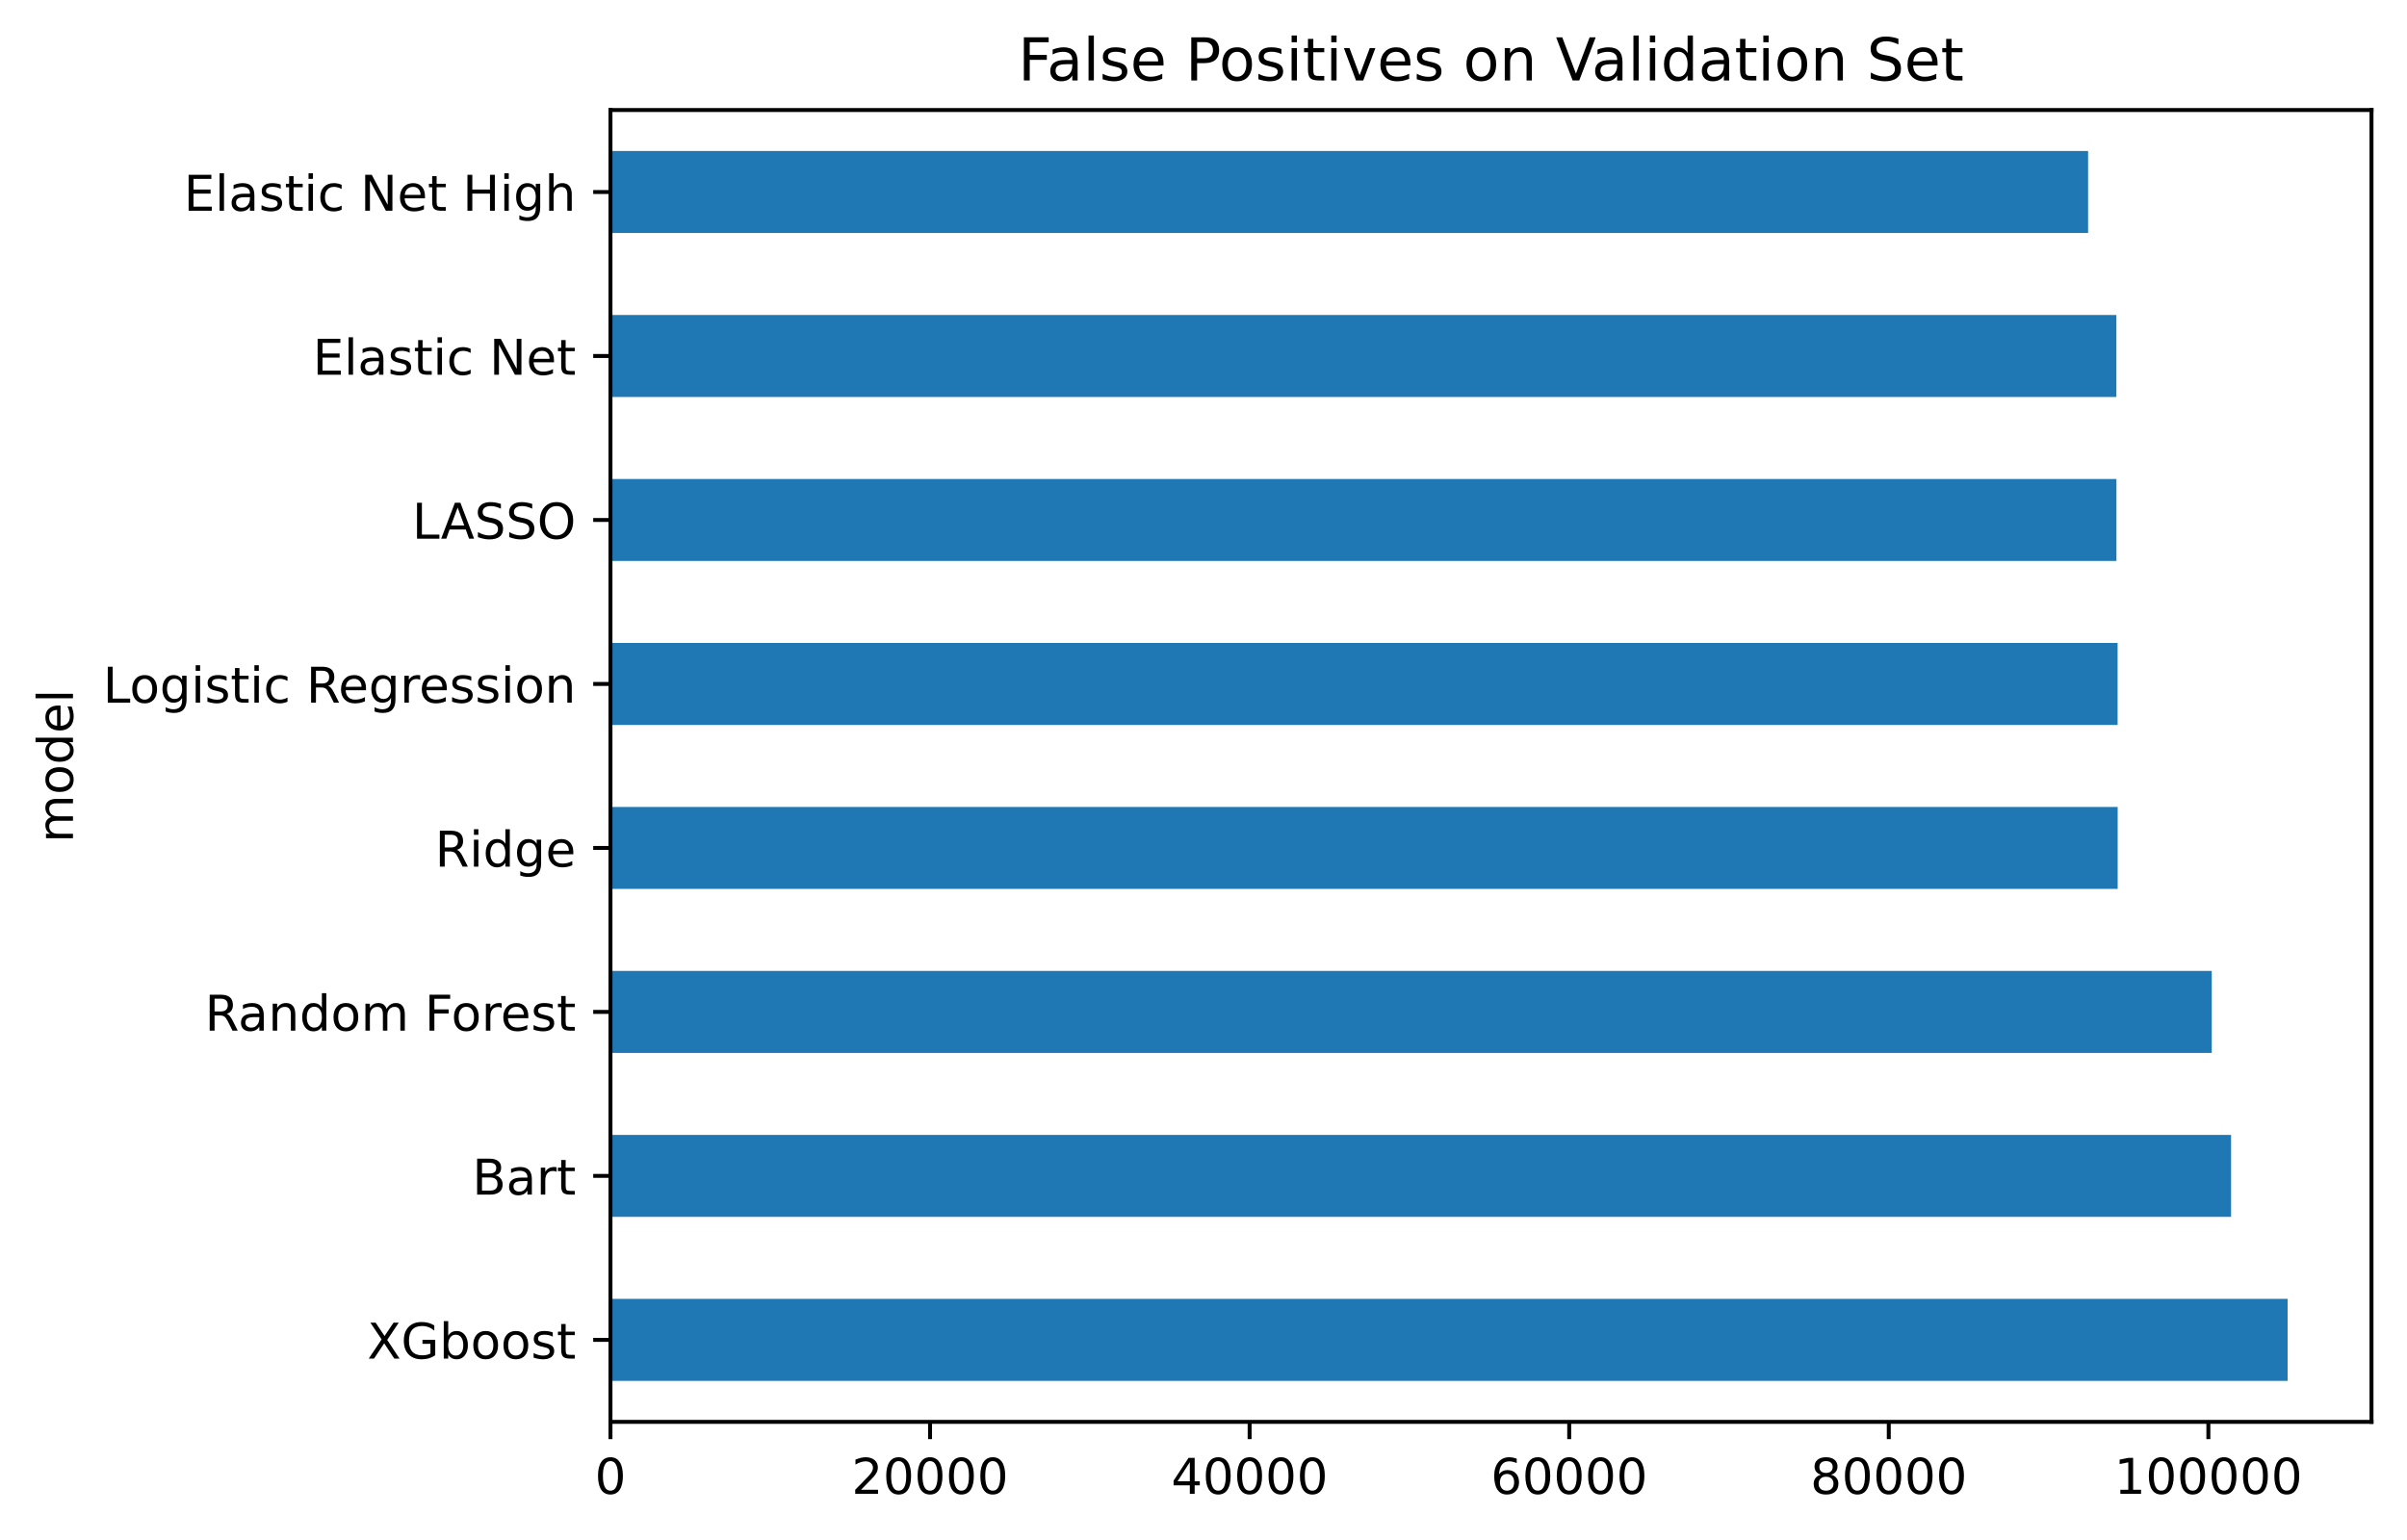
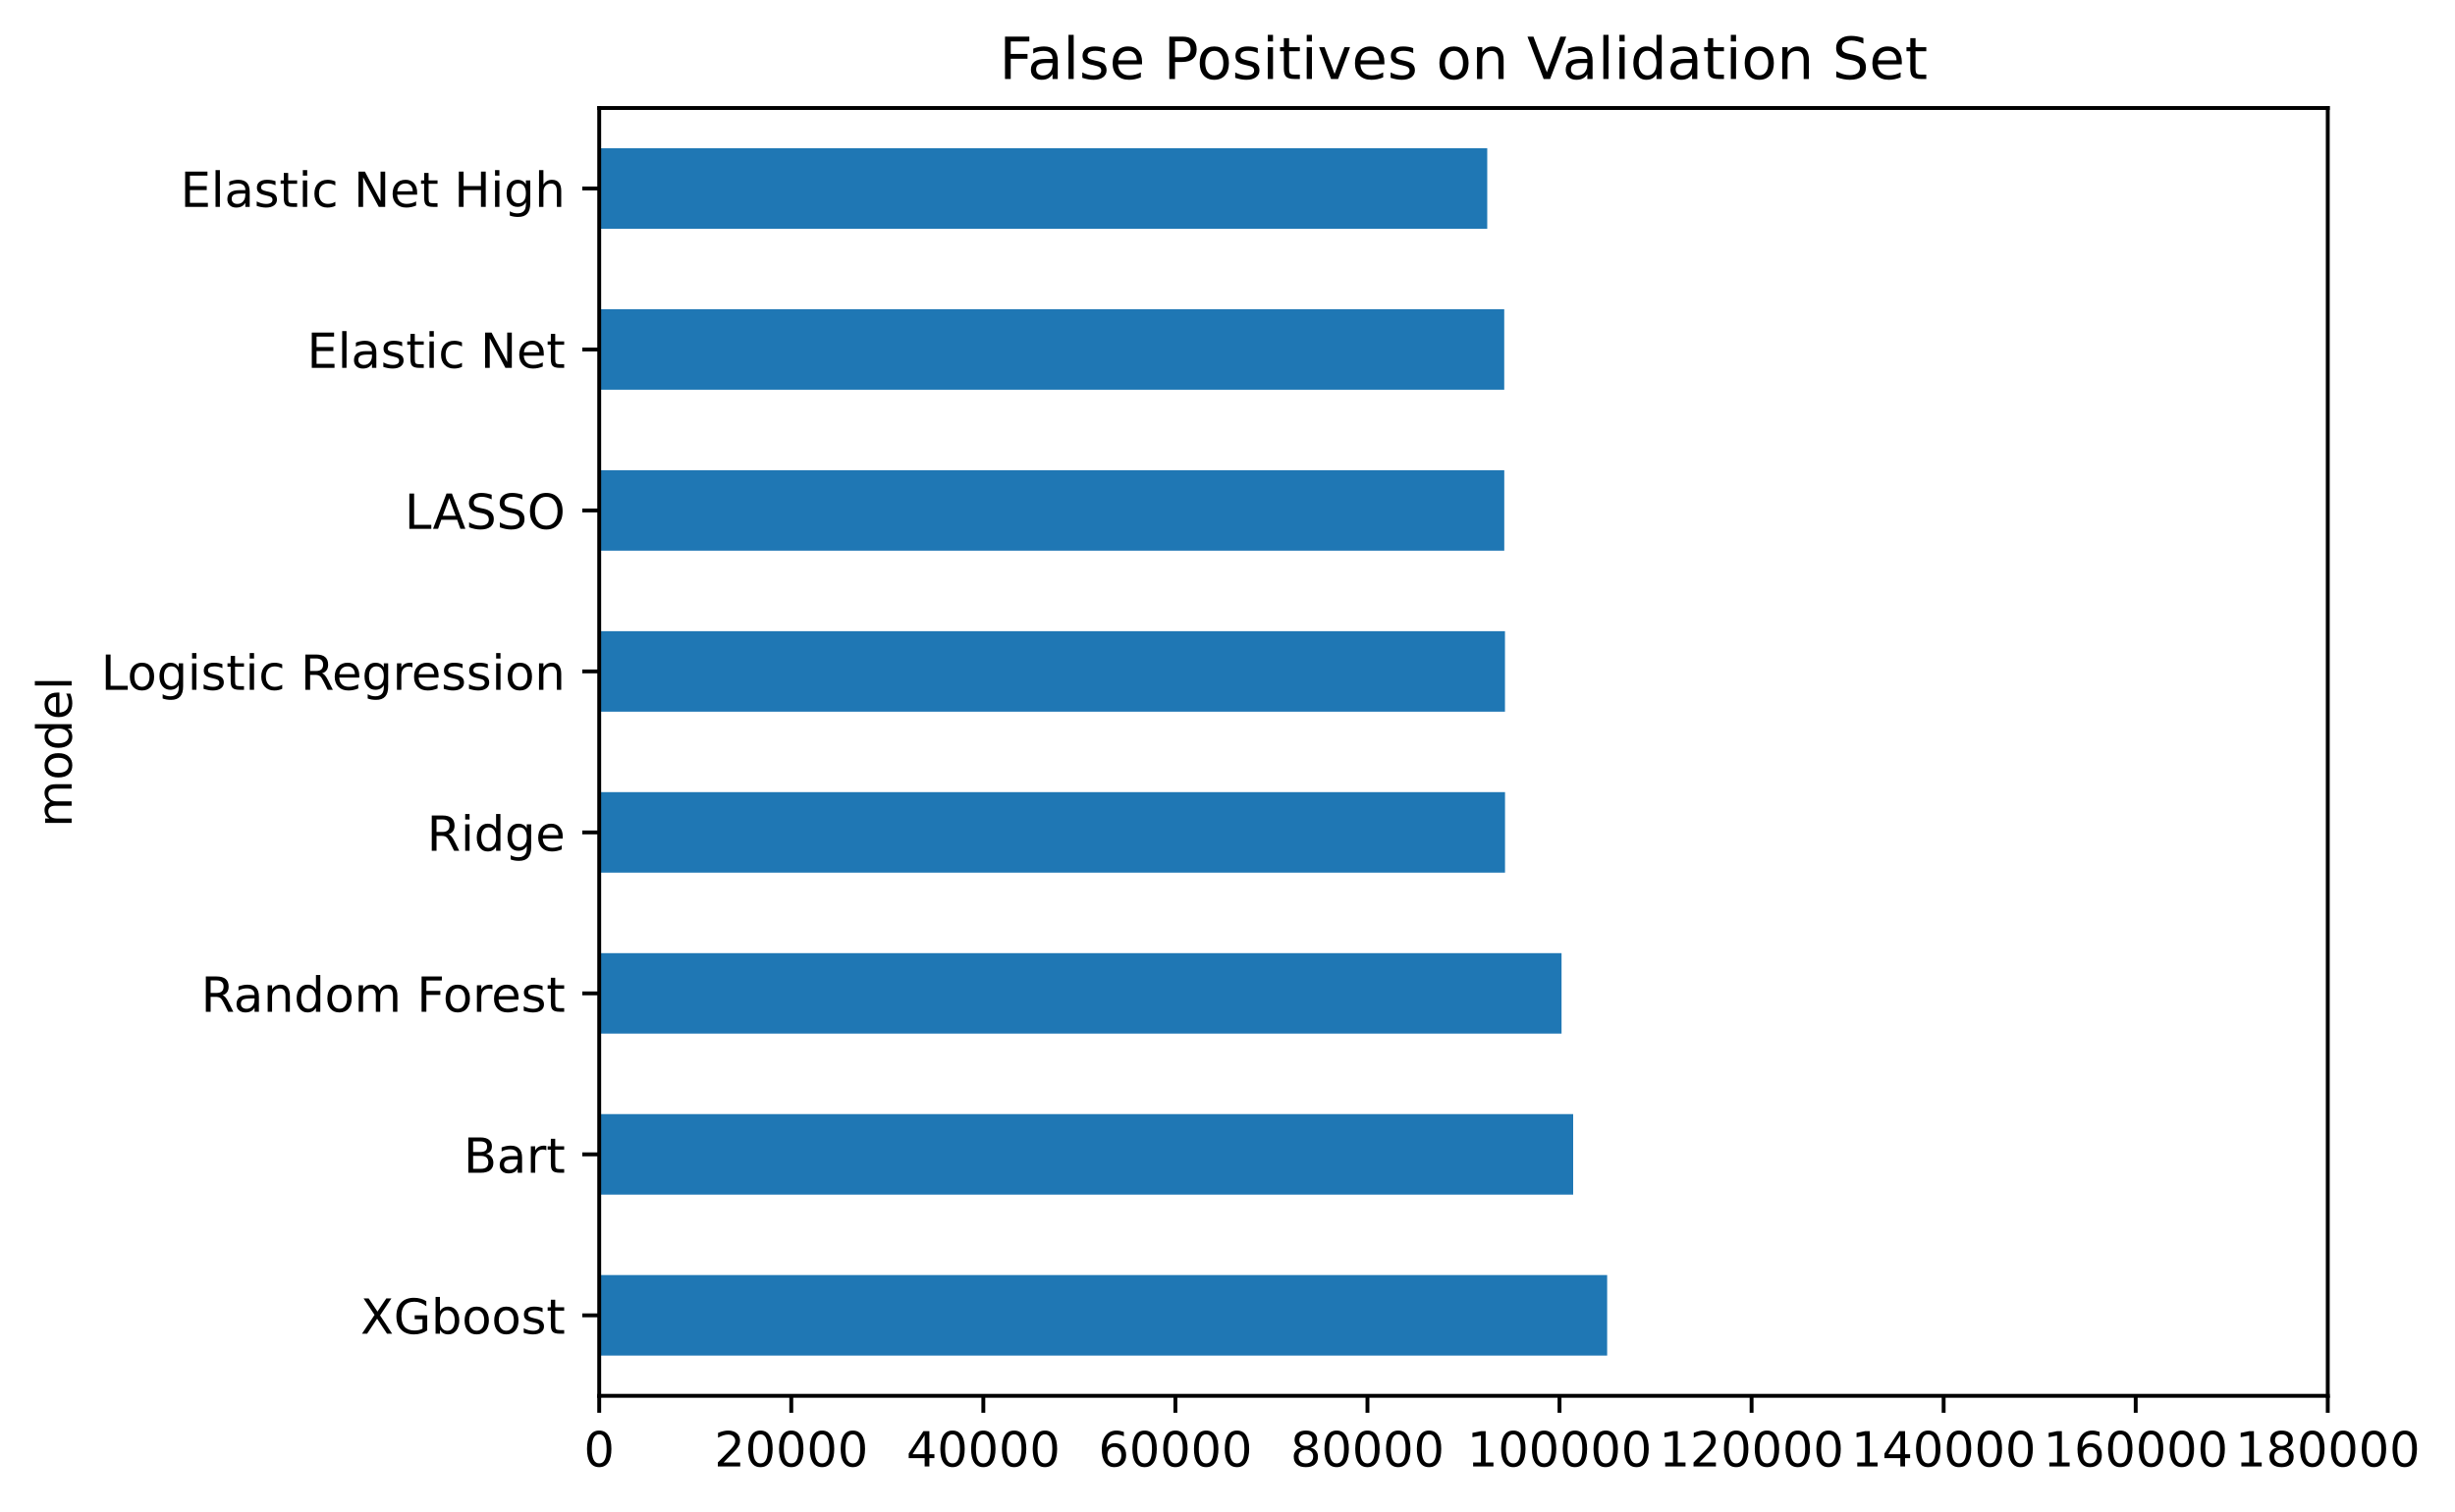
- <svg xmlns="http://www.w3.org/2000/svg" xmlns:xlink="http://www.w3.org/1999/xlink" width="488.117pt" height="312.308pt" viewBox="0 0 488.117 312.308" version="1.1">
+ <svg xmlns="http://www.w3.org/2000/svg" xmlns:xlink="http://www.w3.org/1999/xlink" width="507.204pt" height="312.308pt" viewBox="0 0 507.204 312.308" version="1.1">
  <defs>
    <style type="text/css">*{stroke-linejoin: round; stroke-linecap: butt}</style>
  </defs>
  <g id="figure_1">
    <g id="patch_1">
-       <path d="M -0 312.308  L 488.117 312.308  L 488.117 0  L -0 0  L -0 312.308  z " style="fill: none" />
+       <path d="M -0 312.308  L 507.204 312.308  L 507.204 0  L -0 0  L -0 312.308  z " style="fill: none" />
    </g>
    <g id="axes_1">
      <g id="patch_2">
        <path d="M 123.797 288.43  L 480.917 288.43  L 480.917 22.318  L 123.797 22.318  L 123.797 288.43  z " style="fill: none" />
      </g>
      <g id="patch_3">
-         <path d="M 123.797 280.114  L 463.911 280.114  L 463.911 263.482  L 123.797 263.482  z " clip-path="url(#pf1750771a7)" style="fill: #1f77b4" />
+         <path d="M 123.797 280.114  L 332.039 280.114  L 332.039 263.482  L 123.797 263.482  z " clip-path="url(#p29471148eb)" style="fill: #1f77b4" />
      </g>
      <g id="patch_4">
-         <path d="M 123.797 246.85  L 452.44 246.85  L 452.44 230.218  L 123.797 230.218  z " clip-path="url(#pf1750771a7)" style="fill: #1f77b4" />
+         <path d="M 123.797 246.85  L 325.016 246.85  L 325.016 230.218  L 123.797 230.218  z " clip-path="url(#p29471148eb)" style="fill: #1f77b4" />
      </g>
      <g id="patch_5">
-         <path d="M 123.797 213.586  L 448.519 213.586  L 448.519 196.954  L 123.797 196.954  z " clip-path="url(#pf1750771a7)" style="fill: #1f77b4" />
+         <path d="M 123.797 213.586  L 322.615 213.586  L 322.615 196.954  L 123.797 196.954  z " clip-path="url(#p29471148eb)" style="fill: #1f77b4" />
      </g>
      <g id="patch_6">
-         <path d="M 123.797 180.322  L 429.446 180.322  L 429.446 163.69  L 123.797 163.69  z " clip-path="url(#pf1750771a7)" style="fill: #1f77b4" />
+         <path d="M 123.797 180.322  L 310.938 180.322  L 310.938 163.69  L 123.797 163.69  z " clip-path="url(#p29471148eb)" style="fill: #1f77b4" />
      </g>
      <g id="patch_7">
-         <path d="M 123.797 147.058  L 429.43 147.058  L 429.43 130.426  L 123.797 130.426  z " clip-path="url(#pf1750771a7)" style="fill: #1f77b4" />
+         <path d="M 123.797 147.058  L 310.928 147.058  L 310.928 130.426  L 123.797 130.426  z " clip-path="url(#p29471148eb)" style="fill: #1f77b4" />
      </g>
      <g id="patch_8">
-         <path d="M 123.797 113.794  L 429.194 113.794  L 429.194 97.162  L 123.797 97.162  z " clip-path="url(#pf1750771a7)" style="fill: #1f77b4" />
+         <path d="M 123.797 113.794  L 310.783 113.794  L 310.783 97.162  L 123.797 97.162  z " clip-path="url(#p29471148eb)" style="fill: #1f77b4" />
      </g>
      <g id="patch_9">
-         <path d="M 123.797 80.53  L 429.181 80.53  L 429.181 63.898  L 123.797 63.898  z " clip-path="url(#pf1750771a7)" style="fill: #1f77b4" />
+         <path d="M 123.797 80.53  L 310.775 80.53  L 310.775 63.898  L 123.797 63.898  z " clip-path="url(#p29471148eb)" style="fill: #1f77b4" />
      </g>
      <g id="patch_10">
-         <path d="M 123.797 47.266  L 423.445 47.266  L 423.445 30.634  L 123.797 30.634  z " clip-path="url(#pf1750771a7)" style="fill: #1f77b4" />
+         <path d="M 123.797 47.266  L 307.263 47.266  L 307.263 30.634  L 123.797 30.634  z " clip-path="url(#p29471148eb)" style="fill: #1f77b4" />
      </g>
      <g id="matplotlib.axis_1">
        <g id="xtick_1">
          <g id="line2d_1">
            <defs>
-               <path id="m713a6c45cf" d="M 0 0  L 0 3.5  " style="stroke: #000000; stroke-width: 0.8" />
+               <path id="m493cf70f36" d="M 0 0  L 0 3.5  " style="stroke: #000000; stroke-width: 0.8" />
            </defs>
            <g>
-               <use xlink:href="#m713a6c45cf" x="123.797" y="288.43" style="stroke: #000000; stroke-width: 0.8" />
+               <use xlink:href="#m493cf70f36" x="123.797" y="288.43" style="stroke: #000000; stroke-width: 0.8" />
            </g>
          </g>
          <g id="text_1">
            <g transform="translate(120.6156 303.0286) scale(0.1 -0.1)">
              <defs>
                <path id="DejaVuSans-30" d="M 2034 4250  Q 1547 4250 1301 3770  Q 1056 3291 1056 2328  Q 1056 1369 1301 889  Q 1547 409 2034 409  Q 2525 409 2770 889  Q 3016 1369 3016 2328  Q 3016 3291 2770 3770  Q 2525 4250 2034 4250  z M 2034 4750  Q 2819 4750 3233 4129  Q 3647 3509 3647 2328  Q 3647 1150 3233 529  Q 2819 -91 2034 -91  Q 1250 -91 836 529  Q 422 1150 422 2328  Q 422 3509 836 4129  Q 1250 4750 2034 4750  z " transform="scale(0.015625)" />
              </defs>
              <use xlink:href="#DejaVuSans-30" />
            </g>
          </g>
        </g>
        <g id="xtick_2">
          <g id="line2d_2">
            <g>
-               <use xlink:href="#m713a6c45cf" x="188.605" y="288.43" style="stroke: #000000; stroke-width: 0.8" />
+               <use xlink:href="#m493cf70f36" x="163.477" y="288.43" style="stroke: #000000; stroke-width: 0.8" />
            </g>
          </g>
          <g id="text_2">
-             <g transform="translate(172.6984 303.0286) scale(0.1 -0.1)">
+             <g transform="translate(147.5706 303.0286) scale(0.1 -0.1)">
              <defs>
                <path id="DejaVuSans-32" d="M 1228 531  L 3431 531  L 3431 0  L 469 0  L 469 531  Q 828 903 1448 1529  Q 2069 2156 2228 2338  Q 2531 2678 2651 2914  Q 2772 3150 2772 3378  Q 2772 3750 2511 3984  Q 2250 4219 1831 4219  Q 1534 4219 1204 4116  Q 875 4013 500 3803  L 500 4441  Q 881 4594 1212 4672  Q 1544 4750 1819 4750  Q 2544 4750 2975 4387  Q 3406 4025 3406 3419  Q 3406 3131 3298 2873  Q 3191 2616 2906 2266  Q 2828 2175 2409 1742  Q 1991 1309 1228 531  z " transform="scale(0.015625)" />
              </defs>
              <use xlink:href="#DejaVuSans-32" />
              <use xlink:href="#DejaVuSans-30" x="63.623" />
              <use xlink:href="#DejaVuSans-30" x="127.246" />
              <use xlink:href="#DejaVuSans-30" x="190.869" />
              <use xlink:href="#DejaVuSans-30" x="254.492" />
            </g>
          </g>
        </g>
        <g id="xtick_3">
          <g id="line2d_3">
            <g>
-               <use xlink:href="#m713a6c45cf" x="253.412" y="288.43" style="stroke: #000000; stroke-width: 0.8" />
+               <use xlink:href="#m493cf70f36" x="203.157" y="288.43" style="stroke: #000000; stroke-width: 0.8" />
            </g>
          </g>
          <g id="text_3">
-             <g transform="translate(237.5061 303.0286) scale(0.1 -0.1)">
+             <g transform="translate(187.2506 303.0286) scale(0.1 -0.1)">
              <defs>
                <path id="DejaVuSans-34" d="M 2419 4116  L 825 1625  L 2419 1625  L 2419 4116  z M 2253 4666  L 3047 4666  L 3047 1625  L 3713 1625  L 3713 1100  L 3047 1100  L 3047 0  L 2419 0  L 2419 1100  L 313 1100  L 313 1709  L 2253 4666  z " transform="scale(0.015625)" />
              </defs>
              <use xlink:href="#DejaVuSans-34" />
              <use xlink:href="#DejaVuSans-30" x="63.623" />
              <use xlink:href="#DejaVuSans-30" x="127.246" />
              <use xlink:href="#DejaVuSans-30" x="190.869" />
              <use xlink:href="#DejaVuSans-30" x="254.492" />
            </g>
          </g>
        </g>
        <g id="xtick_4">
          <g id="line2d_4">
            <g>
-               <use xlink:href="#m713a6c45cf" x="318.22" y="288.43" style="stroke: #000000; stroke-width: 0.8" />
+               <use xlink:href="#m493cf70f36" x="242.837" y="288.43" style="stroke: #000000; stroke-width: 0.8" />
            </g>
          </g>
          <g id="text_4">
-             <g transform="translate(302.3139 303.0286) scale(0.1 -0.1)">
+             <g transform="translate(226.9306 303.0286) scale(0.1 -0.1)">
              <defs>
                <path id="DejaVuSans-36" d="M 2113 2584  Q 1688 2584 1439 2293  Q 1191 2003 1191 1497  Q 1191 994 1439 701  Q 1688 409 2113 409  Q 2538 409 2786 701  Q 3034 994 3034 1497  Q 3034 2003 2786 2293  Q 2538 2584 2113 2584  z M 3366 4563  L 3366 3988  Q 3128 4100 2886 4159  Q 2644 4219 2406 4219  Q 1781 4219 1451 3797  Q 1122 3375 1075 2522  Q 1259 2794 1537 2939  Q 1816 3084 2150 3084  Q 2853 3084 3261 2657  Q 3669 2231 3669 1497  Q 3669 778 3244 343  Q 2819 -91 2113 -91  Q 1303 -91 875 529  Q 447 1150 447 2328  Q 447 3434 972 4092  Q 1497 4750 2381 4750  Q 2619 4750 2861 4703  Q 3103 4656 3366 4563  z " transform="scale(0.015625)" />
              </defs>
              <use xlink:href="#DejaVuSans-36" />
              <use xlink:href="#DejaVuSans-30" x="63.623" />
              <use xlink:href="#DejaVuSans-30" x="127.246" />
              <use xlink:href="#DejaVuSans-30" x="190.869" />
              <use xlink:href="#DejaVuSans-30" x="254.492" />
            </g>
          </g>
        </g>
        <g id="xtick_5">
          <g id="line2d_5">
            <g>
-               <use xlink:href="#m713a6c45cf" x="383.028" y="288.43" style="stroke: #000000; stroke-width: 0.8" />
+               <use xlink:href="#m493cf70f36" x="282.517" y="288.43" style="stroke: #000000; stroke-width: 0.8" />
            </g>
          </g>
          <g id="text_5">
-             <g transform="translate(367.1216 303.0286) scale(0.1 -0.1)">
+             <g transform="translate(266.6106 303.0286) scale(0.1 -0.1)">
              <defs>
                <path id="DejaVuSans-38" d="M 2034 2216  Q 1584 2216 1326 1975  Q 1069 1734 1069 1313  Q 1069 891 1326 650  Q 1584 409 2034 409  Q 2484 409 2743 651  Q 3003 894 3003 1313  Q 3003 1734 2745 1975  Q 2488 2216 2034 2216  z M 1403 2484  Q 997 2584 770 2862  Q 544 3141 544 3541  Q 544 4100 942 4425  Q 1341 4750 2034 4750  Q 2731 4750 3128 4425  Q 3525 4100 3525 3541  Q 3525 3141 3298 2862  Q 3072 2584 2669 2484  Q 3125 2378 3379 2068  Q 3634 1759 3634 1313  Q 3634 634 3220 271  Q 2806 -91 2034 -91  Q 1263 -91 848 271  Q 434 634 434 1313  Q 434 1759 690 2068  Q 947 2378 1403 2484  z M 1172 3481  Q 1172 3119 1398 2916  Q 1625 2713 2034 2713  Q 2441 2713 2670 2916  Q 2900 3119 2900 3481  Q 2900 3844 2670 4047  Q 2441 4250 2034 4250  Q 1625 4250 1398 4047  Q 1172 3844 1172 3481  z " transform="scale(0.015625)" />
              </defs>
              <use xlink:href="#DejaVuSans-38" />
              <use xlink:href="#DejaVuSans-30" x="63.623" />
              <use xlink:href="#DejaVuSans-30" x="127.246" />
              <use xlink:href="#DejaVuSans-30" x="190.869" />
              <use xlink:href="#DejaVuSans-30" x="254.492" />
            </g>
          </g>
        </g>
        <g id="xtick_6">
          <g id="line2d_6">
            <g>
-               <use xlink:href="#m713a6c45cf" x="447.836" y="288.43" style="stroke: #000000; stroke-width: 0.8" />
+               <use xlink:href="#m493cf70f36" x="322.197" y="288.43" style="stroke: #000000; stroke-width: 0.8" />
            </g>
          </g>
          <g id="text_6">
-             <g transform="translate(428.7481 303.0286) scale(0.1 -0.1)">
+             <g transform="translate(303.1094 303.0286) scale(0.1 -0.1)">
              <defs>
                <path id="DejaVuSans-31" d="M 794 531  L 1825 531  L 1825 4091  L 703 3866  L 703 4441  L 1819 4666  L 2450 4666  L 2450 531  L 3481 531  L 3481 0  L 794 0  L 794 531  z " transform="scale(0.015625)" />
              </defs>
              <use xlink:href="#DejaVuSans-31" />
              <use xlink:href="#DejaVuSans-30" x="63.623" />
              <use xlink:href="#DejaVuSans-30" x="127.246" />
              <use xlink:href="#DejaVuSans-30" x="190.869" />
              <use xlink:href="#DejaVuSans-30" x="254.492" />
              <use xlink:href="#DejaVuSans-30" x="318.115" />
            </g>
          </g>
        </g>
+         <g id="xtick_7">
+           <g id="line2d_7">
+             <g>
+               <use xlink:href="#m493cf70f36" x="361.877" y="288.43" style="stroke: #000000; stroke-width: 0.8" />
+             </g>
+           </g>
+           <g id="text_7">
+             <g transform="translate(342.7894 303.0286) scale(0.1 -0.1)">
+               <use xlink:href="#DejaVuSans-31" />
+               <use xlink:href="#DejaVuSans-32" x="63.623" />
+               <use xlink:href="#DejaVuSans-30" x="127.246" />
+               <use xlink:href="#DejaVuSans-30" x="190.869" />
+               <use xlink:href="#DejaVuSans-30" x="254.492" />
+               <use xlink:href="#DejaVuSans-30" x="318.115" />
+             </g>
+           </g>
+         </g>
+         <g id="xtick_8">
+           <g id="line2d_8">
+             <g>
+               <use xlink:href="#m493cf70f36" x="401.557" y="288.43" style="stroke: #000000; stroke-width: 0.8" />
+             </g>
+           </g>
+           <g id="text_8">
+             <g transform="translate(382.4694 303.0286) scale(0.1 -0.1)">
+               <use xlink:href="#DejaVuSans-31" />
+               <use xlink:href="#DejaVuSans-34" x="63.623" />
+               <use xlink:href="#DejaVuSans-30" x="127.246" />
+               <use xlink:href="#DejaVuSans-30" x="190.869" />
+               <use xlink:href="#DejaVuSans-30" x="254.492" />
+               <use xlink:href="#DejaVuSans-30" x="318.115" />
+             </g>
+           </g>
+         </g>
+         <g id="xtick_9">
+           <g id="line2d_9">
+             <g>
+               <use xlink:href="#m493cf70f36" x="441.237" y="288.43" style="stroke: #000000; stroke-width: 0.8" />
+             </g>
+           </g>
+           <g id="text_9">
+             <g transform="translate(422.1494 303.0286) scale(0.1 -0.1)">
+               <use xlink:href="#DejaVuSans-31" />
+               <use xlink:href="#DejaVuSans-36" x="63.623" />
+               <use xlink:href="#DejaVuSans-30" x="127.246" />
+               <use xlink:href="#DejaVuSans-30" x="190.869" />
+               <use xlink:href="#DejaVuSans-30" x="254.492" />
+               <use xlink:href="#DejaVuSans-30" x="318.115" />
+             </g>
+           </g>
+         </g>
+         <g id="xtick_10">
+           <g id="line2d_10">
+             <g>
+               <use xlink:href="#m493cf70f36" x="480.917" y="288.43" style="stroke: #000000; stroke-width: 0.8" />
+             </g>
+           </g>
+           <g id="text_10">
+             <g transform="translate(461.8294 303.0286) scale(0.1 -0.1)">
+               <use xlink:href="#DejaVuSans-31" />
+               <use xlink:href="#DejaVuSans-38" x="63.623" />
+               <use xlink:href="#DejaVuSans-30" x="127.246" />
+               <use xlink:href="#DejaVuSans-30" x="190.869" />
+               <use xlink:href="#DejaVuSans-30" x="254.492" />
+               <use xlink:href="#DejaVuSans-30" x="318.115" />
+             </g>
+           </g>
+         </g>
      </g>
      <g id="matplotlib.axis_2">
        <g id="ytick_1">
-           <g id="line2d_7">
+           <g id="line2d_11">
            <defs>
-               <path id="mc6e788c095" d="M 0 0  L -3.5 0  " style="stroke: #000000; stroke-width: 0.8" />
+               <path id="md202344073" d="M 0 0  L -3.5 0  " style="stroke: #000000; stroke-width: 0.8" />
            </defs>
            <g>
-               <use xlink:href="#mc6e788c095" x="123.797" y="271.798" style="stroke: #000000; stroke-width: 0.8" />
-             </g>
-           </g>
-           <g id="text_7">
+               <use xlink:href="#md202344073" x="123.797" y="271.798" style="stroke: #000000; stroke-width: 0.8" />
+             </g>
+           </g>
+           <g id="text_11">
            <g transform="translate(74.48281 275.5973) scale(0.1 -0.1)">
              <defs>
                <path id="DejaVuSans-58" d="M 403 4666  L 1081 4666  L 2241 2931  L 3406 4666  L 4084 4666  L 2584 2425  L 4184 0  L 3506 0  L 2194 1984  L 872 0  L 191 0  L 1856 2491  L 403 4666  z " transform="scale(0.015625)" />
                <path id="DejaVuSans-47" d="M 3809 666  L 3809 1919  L 2778 1919  L 2778 2438  L 4434 2438  L 4434 434  Q 4069 175 3628 42  Q 3188 -91 2688 -91  Q 1594 -91 976 548  Q 359 1188 359 2328  Q 359 3472 976 4111  Q 1594 4750 2688 4750  Q 3144 4750 3555 4637  Q 3966 4525 4313 4306  L 4313 3634  Q 3963 3931 3569 4081  Q 3175 4231 2741 4231  Q 1884 4231 1454 3753  Q 1025 3275 1025 2328  Q 1025 1384 1454 906  Q 1884 428 2741 428  Q 3075 428 3337 486  Q 3600 544 3809 666  z " transform="scale(0.015625)" />
                <path id="DejaVuSans-62" d="M 3116 1747  Q 3116 2381 2855 2742  Q 2594 3103 2138 3103  Q 1681 3103 1420 2742  Q 1159 2381 1159 1747  Q 1159 1113 1420 752  Q 1681 391 2138 391  Q 2594 391 2855 752  Q 3116 1113 3116 1747  z M 1159 2969  Q 1341 3281 1617 3432  Q 1894 3584 2278 3584  Q 2916 3584 3314 3078  Q 3713 2572 3713 1747  Q 3713 922 3314 415  Q 2916 -91 2278 -91  Q 1894 -91 1617 61  Q 1341 213 1159 525  L 1159 0  L 581 0  L 581 4863  L 1159 4863  L 1159 2969  z " transform="scale(0.015625)" />
                <path id="DejaVuSans-6f" d="M 1959 3097  Q 1497 3097 1228 2736  Q 959 2375 959 1747  Q 959 1119 1226 758  Q 1494 397 1959 397  Q 2419 397 2687 759  Q 2956 1122 2956 1747  Q 2956 2369 2687 2733  Q 2419 3097 1959 3097  z M 1959 3584  Q 2709 3584 3137 3096  Q 3566 2609 3566 1747  Q 3566 888 3137 398  Q 2709 -91 1959 -91  Q 1206 -91 779 398  Q 353 888 353 1747  Q 353 2609 779 3096  Q 1206 3584 1959 3584  z " transform="scale(0.015625)" />
                <path id="DejaVuSans-73" d="M 2834 3397  L 2834 2853  Q 2591 2978 2328 3040  Q 2066 3103 1784 3103  Q 1356 3103 1142 2972  Q 928 2841 928 2578  Q 928 2378 1081 2264  Q 1234 2150 1697 2047  L 1894 2003  Q 2506 1872 2764 1633  Q 3022 1394 3022 966  Q 3022 478 2636 193  Q 2250 -91 1575 -91  Q 1294 -91 989 -36  Q 684 19 347 128  L 347 722  Q 666 556 975 473  Q 1284 391 1588 391  Q 1994 391 2212 530  Q 2431 669 2431 922  Q 2431 1156 2273 1281  Q 2116 1406 1581 1522  L 1381 1569  Q 847 1681 609 1914  Q 372 2147 372 2553  Q 372 3047 722 3315  Q 1072 3584 1716 3584  Q 2034 3584 2315 3537  Q 2597 3491 2834 3397  z " transform="scale(0.015625)" />
                <path id="DejaVuSans-74" d="M 1172 4494  L 1172 3500  L 2356 3500  L 2356 3053  L 1172 3053  L 1172 1153  Q 1172 725 1289 603  Q 1406 481 1766 481  L 2356 481  L 2356 0  L 1766 0  Q 1100 0 847 248  Q 594 497 594 1153  L 594 3053  L 172 3053  L 172 3500  L 594 3500  L 594 4494  L 1172 4494  z " transform="scale(0.015625)" />
              </defs>
              <use xlink:href="#DejaVuSans-58" />
              <use xlink:href="#DejaVuSans-47" x="68.506" />
              <use xlink:href="#DejaVuSans-62" x="145.996" />
              <use xlink:href="#DejaVuSans-6f" x="209.473" />
              <use xlink:href="#DejaVuSans-6f" x="270.654" />
              <use xlink:href="#DejaVuSans-73" x="331.836" />
              <use xlink:href="#DejaVuSans-74" x="383.936" />
            </g>
          </g>
        </g>
        <g id="ytick_2">
-           <g id="line2d_8">
-             <g>
-               <use xlink:href="#mc6e788c095" x="123.797" y="238.534" style="stroke: #000000; stroke-width: 0.8" />
-             </g>
-           </g>
-           <g id="text_8">
+           <g id="line2d_12">
+             <g>
+               <use xlink:href="#md202344073" x="123.797" y="238.534" style="stroke: #000000; stroke-width: 0.8" />
+             </g>
+           </g>
+           <g id="text_12">
            <g transform="translate(95.77656 242.3333) scale(0.1 -0.1)">
              <defs>
                <path id="DejaVuSans-42" d="M 1259 2228  L 1259 519  L 2272 519  Q 2781 519 3026 730  Q 3272 941 3272 1375  Q 3272 1813 3026 2020  Q 2781 2228 2272 2228  L 1259 2228  z M 1259 4147  L 1259 2741  L 2194 2741  Q 2656 2741 2882 2914  Q 3109 3088 3109 3444  Q 3109 3797 2882 3972  Q 2656 4147 2194 4147  L 1259 4147  z M 628 4666  L 2241 4666  Q 2963 4666 3353 4366  Q 3744 4066 3744 3513  Q 3744 3084 3544 2831  Q 3344 2578 2956 2516  Q 3422 2416 3680 2098  Q 3938 1781 3938 1306  Q 3938 681 3513 340  Q 3088 0 2303 0  L 628 0  L 628 4666  z " transform="scale(0.015625)" />
                <path id="DejaVuSans-61" d="M 2194 1759  Q 1497 1759 1228 1600  Q 959 1441 959 1056  Q 959 750 1161 570  Q 1363 391 1709 391  Q 2188 391 2477 730  Q 2766 1069 2766 1631  L 2766 1759  L 2194 1759  z M 3341 1997  L 3341 0  L 2766 0  L 2766 531  Q 2569 213 2275 61  Q 1981 -91 1556 -91  Q 1019 -91 701 211  Q 384 513 384 1019  Q 384 1609 779 1909  Q 1175 2209 1959 2209  L 2766 2209  L 2766 2266  Q 2766 2663 2505 2880  Q 2244 3097 1772 3097  Q 1472 3097 1187 3025  Q 903 2953 641 2809  L 641 3341  Q 956 3463 1253 3523  Q 1550 3584 1831 3584  Q 2591 3584 2966 3190  Q 3341 2797 3341 1997  z " transform="scale(0.015625)" />
                <path id="DejaVuSans-72" d="M 2631 2963  Q 2534 3019 2420 3045  Q 2306 3072 2169 3072  Q 1681 3072 1420 2755  Q 1159 2438 1159 1844  L 1159 0  L 581 0  L 581 3500  L 1159 3500  L 1159 2956  Q 1341 3275 1631 3429  Q 1922 3584 2338 3584  Q 2397 3584 2469 3576  Q 2541 3569 2628 3553  L 2631 2963  z " transform="scale(0.015625)" />
              </defs>
              <use xlink:href="#DejaVuSans-42" />
              <use xlink:href="#DejaVuSans-61" x="68.604" />
              <use xlink:href="#DejaVuSans-72" x="129.883" />
              <use xlink:href="#DejaVuSans-74" x="170.996" />
            </g>
          </g>
        </g>
        <g id="ytick_3">
-           <g id="line2d_9">
-             <g>
-               <use xlink:href="#mc6e788c095" x="123.797" y="205.27" style="stroke: #000000; stroke-width: 0.8" />
-             </g>
-           </g>
-           <g id="text_9">
+           <g id="line2d_13">
+             <g>
+               <use xlink:href="#md202344073" x="123.797" y="205.27" style="stroke: #000000; stroke-width: 0.8" />
+             </g>
+           </g>
+           <g id="text_13">
            <g transform="translate(41.54531 209.0693) scale(0.1 -0.1)">
              <defs>
                <path id="DejaVuSans-52" d="M 2841 2188  Q 3044 2119 3236 1894  Q 3428 1669 3622 1275  L 4263 0  L 3584 0  L 2988 1197  Q 2756 1666 2539 1819  Q 2322 1972 1947 1972  L 1259 1972  L 1259 0  L 628 0  L 628 4666  L 2053 4666  Q 2853 4666 3247 4331  Q 3641 3997 3641 3322  Q 3641 2881 3436 2590  Q 3231 2300 2841 2188  z M 1259 4147  L 1259 2491  L 2053 2491  Q 2509 2491 2742 2702  Q 2975 2913 2975 3322  Q 2975 3731 2742 3939  Q 2509 4147 2053 4147  L 1259 4147  z " transform="scale(0.015625)" />
                <path id="DejaVuSans-6e" d="M 3513 2113  L 3513 0  L 2938 0  L 2938 2094  Q 2938 2591 2744 2837  Q 2550 3084 2163 3084  Q 1697 3084 1428 2787  Q 1159 2491 1159 1978  L 1159 0  L 581 0  L 581 3500  L 1159 3500  L 1159 2956  Q 1366 3272 1645 3428  Q 1925 3584 2291 3584  Q 2894 3584 3203 3211  Q 3513 2838 3513 2113  z " transform="scale(0.015625)" />
                <path id="DejaVuSans-64" d="M 2906 2969  L 2906 4863  L 3481 4863  L 3481 0  L 2906 0  L 2906 525  Q 2725 213 2448 61  Q 2172 -91 1784 -91  Q 1150 -91 751 415  Q 353 922 353 1747  Q 353 2572 751 3078  Q 1150 3584 1784 3584  Q 2172 3584 2448 3432  Q 2725 3281 2906 2969  z M 947 1747  Q 947 1113 1208 752  Q 1469 391 1925 391  Q 2381 391 2643 752  Q 2906 1113 2906 1747  Q 2906 2381 2643 2742  Q 2381 3103 1925 3103  Q 1469 3103 1208 2742  Q 947 2381 947 1747  z " transform="scale(0.015625)" />
                <path id="DejaVuSans-6d" d="M 3328 2828  Q 3544 3216 3844 3400  Q 4144 3584 4550 3584  Q 5097 3584 5394 3201  Q 5691 2819 5691 2113  L 5691 0  L 5113 0  L 5113 2094  Q 5113 2597 4934 2840  Q 4756 3084 4391 3084  Q 3944 3084 3684 2787  Q 3425 2491 3425 1978  L 3425 0  L 2847 0  L 2847 2094  Q 2847 2600 2669 2842  Q 2491 3084 2119 3084  Q 1678 3084 1418 2786  Q 1159 2488 1159 1978  L 1159 0  L 581 0  L 581 3500  L 1159 3500  L 1159 2956  Q 1356 3278 1631 3431  Q 1906 3584 2284 3584  Q 2666 3584 2933 3390  Q 3200 3197 3328 2828  z " transform="scale(0.015625)" />
                <path id="DejaVuSans-20" transform="scale(0.015625)" />
                <path id="DejaVuSans-46" d="M 628 4666  L 3309 4666  L 3309 4134  L 1259 4134  L 1259 2759  L 3109 2759  L 3109 2228  L 1259 2228  L 1259 0  L 628 0  L 628 4666  z " transform="scale(0.015625)" />
                <path id="DejaVuSans-65" d="M 3597 1894  L 3597 1613  L 953 1613  Q 991 1019 1311 708  Q 1631 397 2203 397  Q 2534 397 2845 478  Q 3156 559 3463 722  L 3463 178  Q 3153 47 2828 -22  Q 2503 -91 2169 -91  Q 1331 -91 842 396  Q 353 884 353 1716  Q 353 2575 817 3079  Q 1281 3584 2069 3584  Q 2775 3584 3186 3129  Q 3597 2675 3597 1894  z M 3022 2063  Q 3016 2534 2758 2815  Q 2500 3097 2075 3097  Q 1594 3097 1305 2825  Q 1016 2553 972 2059  L 3022 2063  z " transform="scale(0.015625)" />
              </defs>
              <use xlink:href="#DejaVuSans-52" />
              <use xlink:href="#DejaVuSans-61" x="67.232" />
              <use xlink:href="#DejaVuSans-6e" x="128.512" />
              <use xlink:href="#DejaVuSans-64" x="191.891" />
              <use xlink:href="#DejaVuSans-6f" x="255.367" />
              <use xlink:href="#DejaVuSans-6d" x="316.549" />
              <use xlink:href="#DejaVuSans-20" x="413.961" />
              <use xlink:href="#DejaVuSans-46" x="445.748" />
              <use xlink:href="#DejaVuSans-6f" x="499.643" />
              <use xlink:href="#DejaVuSans-72" x="560.824" />
              <use xlink:href="#DejaVuSans-65" x="599.688" />
              <use xlink:href="#DejaVuSans-73" x="661.211" />
              <use xlink:href="#DejaVuSans-74" x="713.311" />
            </g>
          </g>
        </g>
        <g id="ytick_4">
-           <g id="line2d_10">
-             <g>
-               <use xlink:href="#mc6e788c095" x="123.797" y="172.006" style="stroke: #000000; stroke-width: 0.8" />
-             </g>
-           </g>
-           <g id="text_10">
+           <g id="line2d_14">
+             <g>
+               <use xlink:href="#md202344073" x="123.797" y="172.006" style="stroke: #000000; stroke-width: 0.8" />
+             </g>
+           </g>
+           <g id="text_14">
            <g transform="translate(88.22031 175.8053) scale(0.1 -0.1)">
              <defs>
                <path id="DejaVuSans-69" d="M 603 3500  L 1178 3500  L 1178 0  L 603 0  L 603 3500  z M 603 4863  L 1178 4863  L 1178 4134  L 603 4134  L 603 4863  z " transform="scale(0.015625)" />
                <path id="DejaVuSans-67" d="M 2906 1791  Q 2906 2416 2648 2759  Q 2391 3103 1925 3103  Q 1463 3103 1205 2759  Q 947 2416 947 1791  Q 947 1169 1205 825  Q 1463 481 1925 481  Q 2391 481 2648 825  Q 2906 1169 2906 1791  z M 3481 434  Q 3481 -459 3084 -895  Q 2688 -1331 1869 -1331  Q 1566 -1331 1297 -1286  Q 1028 -1241 775 -1147  L 775 -588  Q 1028 -725 1275 -790  Q 1522 -856 1778 -856  Q 2344 -856 2625 -561  Q 2906 -266 2906 331  L 2906 616  Q 2728 306 2450 153  Q 2172 0 1784 0  Q 1141 0 747 490  Q 353 981 353 1791  Q 353 2603 747 3093  Q 1141 3584 1784 3584  Q 2172 3584 2450 3431  Q 2728 3278 2906 2969  L 2906 3500  L 3481 3500  L 3481 434  z " transform="scale(0.015625)" />
              </defs>
              <use xlink:href="#DejaVuSans-52" />
              <use xlink:href="#DejaVuSans-69" x="69.482" />
              <use xlink:href="#DejaVuSans-64" x="97.266" />
              <use xlink:href="#DejaVuSans-67" x="160.742" />
              <use xlink:href="#DejaVuSans-65" x="224.219" />
            </g>
          </g>
        </g>
        <g id="ytick_5">
-           <g id="line2d_11">
-             <g>
-               <use xlink:href="#mc6e788c095" x="123.797" y="138.742" style="stroke: #000000; stroke-width: 0.8" />
-             </g>
-           </g>
-           <g id="text_11">
+           <g id="line2d_15">
+             <g>
+               <use xlink:href="#md202344073" x="123.797" y="138.742" style="stroke: #000000; stroke-width: 0.8" />
+             </g>
+           </g>
+           <g id="text_15">
            <g transform="translate(20.87813 142.5413) scale(0.1 -0.1)">
              <defs>
                <path id="DejaVuSans-4c" d="M 628 4666  L 1259 4666  L 1259 531  L 3531 531  L 3531 0  L 628 0  L 628 4666  z " transform="scale(0.015625)" />
                <path id="DejaVuSans-63" d="M 3122 3366  L 3122 2828  Q 2878 2963 2633 3030  Q 2388 3097 2138 3097  Q 1578 3097 1268 2742  Q 959 2388 959 1747  Q 959 1106 1268 751  Q 1578 397 2138 397  Q 2388 397 2633 464  Q 2878 531 3122 666  L 3122 134  Q 2881 22 2623 -34  Q 2366 -91 2075 -91  Q 1284 -91 818 406  Q 353 903 353 1747  Q 353 2603 823 3093  Q 1294 3584 2113 3584  Q 2378 3584 2631 3529  Q 2884 3475 3122 3366  z " transform="scale(0.015625)" />
              </defs>
              <use xlink:href="#DejaVuSans-4c" />
              <use xlink:href="#DejaVuSans-6f" x="53.963" />
              <use xlink:href="#DejaVuSans-67" x="115.145" />
              <use xlink:href="#DejaVuSans-69" x="178.621" />
              <use xlink:href="#DejaVuSans-73" x="206.404" />
              <use xlink:href="#DejaVuSans-74" x="258.504" />
              <use xlink:href="#DejaVuSans-69" x="297.713" />
              <use xlink:href="#DejaVuSans-63" x="325.496" />
              <use xlink:href="#DejaVuSans-20" x="380.477" />
              <use xlink:href="#DejaVuSans-52" x="412.264" />
              <use xlink:href="#DejaVuSans-65" x="477.246" />
              <use xlink:href="#DejaVuSans-67" x="538.77" />
              <use xlink:href="#DejaVuSans-72" x="602.246" />
              <use xlink:href="#DejaVuSans-65" x="641.109" />
              <use xlink:href="#DejaVuSans-73" x="702.633" />
              <use xlink:href="#DejaVuSans-73" x="754.732" />
              <use xlink:href="#DejaVuSans-69" x="806.832" />
              <use xlink:href="#DejaVuSans-6f" x="834.615" />
              <use xlink:href="#DejaVuSans-6e" x="895.797" />
            </g>
          </g>
        </g>
        <g id="ytick_6">
-           <g id="line2d_12">
-             <g>
-               <use xlink:href="#mc6e788c095" x="123.797" y="105.478" style="stroke: #000000; stroke-width: 0.8" />
-             </g>
-           </g>
-           <g id="text_12">
+           <g id="line2d_16">
+             <g>
+               <use xlink:href="#md202344073" x="123.797" y="105.478" style="stroke: #000000; stroke-width: 0.8" />
+             </g>
+           </g>
+           <g id="text_16">
            <g transform="translate(83.59063 109.2773) scale(0.1 -0.1)">
              <defs>
                <path id="DejaVuSans-41" d="M 2188 4044  L 1331 1722  L 3047 1722  L 2188 4044  z M 1831 4666  L 2547 4666  L 4325 0  L 3669 0  L 3244 1197  L 1141 1197  L 716 0  L 50 0  L 1831 4666  z " transform="scale(0.015625)" />
                <path id="DejaVuSans-53" d="M 3425 4513  L 3425 3897  Q 3066 4069 2747 4153  Q 2428 4238 2131 4238  Q 1616 4238 1336 4038  Q 1056 3838 1056 3469  Q 1056 3159 1242 3001  Q 1428 2844 1947 2747  L 2328 2669  Q 3034 2534 3370 2195  Q 3706 1856 3706 1288  Q 3706 609 3251 259  Q 2797 -91 1919 -91  Q 1588 -91 1214 -16  Q 841 59 441 206  L 441 856  Q 825 641 1194 531  Q 1563 422 1919 422  Q 2459 422 2753 634  Q 3047 847 3047 1241  Q 3047 1584 2836 1778  Q 2625 1972 2144 2069  L 1759 2144  Q 1053 2284 737 2584  Q 422 2884 422 3419  Q 422 4038 858 4394  Q 1294 4750 2059 4750  Q 2388 4750 2728 4690  Q 3069 4631 3425 4513  z " transform="scale(0.015625)" />
                <path id="DejaVuSans-4f" d="M 2522 4238  Q 1834 4238 1429 3725  Q 1025 3213 1025 2328  Q 1025 1447 1429 934  Q 1834 422 2522 422  Q 3209 422 3611 934  Q 4013 1447 4013 2328  Q 4013 3213 3611 3725  Q 3209 4238 2522 4238  z M 2522 4750  Q 3503 4750 4090 4092  Q 4678 3434 4678 2328  Q 4678 1225 4090 567  Q 3503 -91 2522 -91  Q 1538 -91 948 565  Q 359 1222 359 2328  Q 359 3434 948 4092  Q 1538 4750 2522 4750  z " transform="scale(0.015625)" />
              </defs>
              <use xlink:href="#DejaVuSans-4c" />
              <use xlink:href="#DejaVuSans-41" x="57.963" />
              <use xlink:href="#DejaVuSans-53" x="126.371" />
              <use xlink:href="#DejaVuSans-53" x="189.848" />
              <use xlink:href="#DejaVuSans-4f" x="253.324" />
            </g>
          </g>
        </g>
        <g id="ytick_7">
-           <g id="line2d_13">
-             <g>
-               <use xlink:href="#mc6e788c095" x="123.797" y="72.214" style="stroke: #000000; stroke-width: 0.8" />
-             </g>
-           </g>
-           <g id="text_13">
+           <g id="line2d_17">
+             <g>
+               <use xlink:href="#md202344073" x="123.797" y="72.214" style="stroke: #000000; stroke-width: 0.8" />
+             </g>
+           </g>
+           <g id="text_17">
            <g transform="translate(63.43281 76.01334) scale(0.1 -0.1)">
              <defs>
                <path id="DejaVuSans-45" d="M 628 4666  L 3578 4666  L 3578 4134  L 1259 4134  L 1259 2753  L 3481 2753  L 3481 2222  L 1259 2222  L 1259 531  L 3634 531  L 3634 0  L 628 0  L 628 4666  z " transform="scale(0.015625)" />
                <path id="DejaVuSans-6c" d="M 603 4863  L 1178 4863  L 1178 0  L 603 0  L 603 4863  z " transform="scale(0.015625)" />
                <path id="DejaVuSans-4e" d="M 628 4666  L 1478 4666  L 3547 763  L 3547 4666  L 4159 4666  L 4159 0  L 3309 0  L 1241 3903  L 1241 0  L 628 0  L 628 4666  z " transform="scale(0.015625)" />
              </defs>
              <use xlink:href="#DejaVuSans-45" />
              <use xlink:href="#DejaVuSans-6c" x="63.184" />
              <use xlink:href="#DejaVuSans-61" x="90.967" />
              <use xlink:href="#DejaVuSans-73" x="152.246" />
              <use xlink:href="#DejaVuSans-74" x="204.346" />
              <use xlink:href="#DejaVuSans-69" x="243.555" />
              <use xlink:href="#DejaVuSans-63" x="271.338" />
              <use xlink:href="#DejaVuSans-20" x="326.318" />
              <use xlink:href="#DejaVuSans-4e" x="358.105" />
              <use xlink:href="#DejaVuSans-65" x="432.91" />
              <use xlink:href="#DejaVuSans-74" x="494.434" />
            </g>
          </g>
        </g>
        <g id="ytick_8">
-           <g id="line2d_14">
-             <g>
-               <use xlink:href="#mc6e788c095" x="123.797" y="38.95" style="stroke: #000000; stroke-width: 0.8" />
-             </g>
-           </g>
-           <g id="text_14">
+           <g id="line2d_18">
+             <g>
+               <use xlink:href="#md202344073" x="123.797" y="38.95" style="stroke: #000000; stroke-width: 0.8" />
+             </g>
+           </g>
+           <g id="text_18">
            <g transform="translate(37.27031 42.74934) scale(0.1 -0.1)">
              <defs>
                <path id="DejaVuSans-48" d="M 628 4666  L 1259 4666  L 1259 2753  L 3553 2753  L 3553 4666  L 4184 4666  L 4184 0  L 3553 0  L 3553 2222  L 1259 2222  L 1259 0  L 628 0  L 628 4666  z " transform="scale(0.015625)" />
                <path id="DejaVuSans-68" d="M 3513 2113  L 3513 0  L 2938 0  L 2938 2094  Q 2938 2591 2744 2837  Q 2550 3084 2163 3084  Q 1697 3084 1428 2787  Q 1159 2491 1159 1978  L 1159 0  L 581 0  L 581 4863  L 1159 4863  L 1159 2956  Q 1366 3272 1645 3428  Q 1925 3584 2291 3584  Q 2894 3584 3203 3211  Q 3513 2838 3513 2113  z " transform="scale(0.015625)" />
              </defs>
              <use xlink:href="#DejaVuSans-45" />
              <use xlink:href="#DejaVuSans-6c" x="63.184" />
              <use xlink:href="#DejaVuSans-61" x="90.967" />
              <use xlink:href="#DejaVuSans-73" x="152.246" />
              <use xlink:href="#DejaVuSans-74" x="204.346" />
              <use xlink:href="#DejaVuSans-69" x="243.555" />
              <use xlink:href="#DejaVuSans-63" x="271.338" />
              <use xlink:href="#DejaVuSans-20" x="326.318" />
              <use xlink:href="#DejaVuSans-4e" x="358.105" />
              <use xlink:href="#DejaVuSans-65" x="432.91" />
              <use xlink:href="#DejaVuSans-74" x="494.434" />
              <use xlink:href="#DejaVuSans-20" x="533.643" />
              <use xlink:href="#DejaVuSans-48" x="565.43" />
              <use xlink:href="#DejaVuSans-69" x="640.625" />
              <use xlink:href="#DejaVuSans-67" x="668.408" />
              <use xlink:href="#DejaVuSans-68" x="731.885" />
            </g>
          </g>
        </g>
-         <g id="text_15">
+         <g id="text_19">
          <g transform="translate(14.79844 170.9437) rotate(-90) scale(0.1 -0.1)">
            <use xlink:href="#DejaVuSans-6d" />
            <use xlink:href="#DejaVuSans-6f" x="97.412" />
            <use xlink:href="#DejaVuSans-64" x="158.594" />
            <use xlink:href="#DejaVuSans-65" x="222.07" />
            <use xlink:href="#DejaVuSans-6c" x="283.594" />
          </g>
        </g>
      </g>
      <g id="patch_11">
        <path d="M 123.797 288.43  L 123.797 22.318  " style="fill: none; stroke: #000000; stroke-width: 0.8; stroke-linejoin: miter; stroke-linecap: square" />
      </g>
      <g id="patch_12">
        <path d="M 480.917 288.43  L 480.917 22.318  " style="fill: none; stroke: #000000; stroke-width: 0.8; stroke-linejoin: miter; stroke-linecap: square" />
      </g>
      <g id="patch_13">
        <path d="M 123.797 288.43  L 480.917 288.43  " style="fill: none; stroke: #000000; stroke-width: 0.8; stroke-linejoin: miter; stroke-linecap: square" />
      </g>
      <g id="patch_14">
        <path d="M 123.797 22.318  L 480.917 22.318  " style="fill: none; stroke: #000000; stroke-width: 0.8; stroke-linejoin: miter; stroke-linecap: square" />
      </g>
-       <g id="text_16">
+       <g id="text_20">
        <g transform="translate(206.4572 16.31812) scale(0.12 -0.12)">
          <defs>
            <path id="DejaVuSans-50" d="M 1259 4147  L 1259 2394  L 2053 2394  Q 2494 2394 2734 2622  Q 2975 2850 2975 3272  Q 2975 3691 2734 3919  Q 2494 4147 2053 4147  L 1259 4147  z M 628 4666  L 2053 4666  Q 2838 4666 3239 4311  Q 3641 3956 3641 3272  Q 3641 2581 3239 2228  Q 2838 1875 2053 1875  L 1259 1875  L 1259 0  L 628 0  L 628 4666  z " transform="scale(0.015625)" />
            <path id="DejaVuSans-76" d="M 191 3500  L 800 3500  L 1894 563  L 2988 3500  L 3597 3500  L 2284 0  L 1503 0  L 191 3500  z " transform="scale(0.015625)" />
            <path id="DejaVuSans-56" d="M 1831 0  L 50 4666  L 709 4666  L 2188 738  L 3669 4666  L 4325 4666  L 2547 0  L 1831 0  z " transform="scale(0.015625)" />
          </defs>
          <use xlink:href="#DejaVuSans-46" />
          <use xlink:href="#DejaVuSans-61" x="48.395" />
          <use xlink:href="#DejaVuSans-6c" x="109.674" />
          <use xlink:href="#DejaVuSans-73" x="137.457" />
          <use xlink:href="#DejaVuSans-65" x="189.557" />
          <use xlink:href="#DejaVuSans-20" x="251.08" />
          <use xlink:href="#DejaVuSans-50" x="282.867" />
          <use xlink:href="#DejaVuSans-6f" x="339.545" />
          <use xlink:href="#DejaVuSans-73" x="400.727" />
          <use xlink:href="#DejaVuSans-69" x="452.826" />
          <use xlink:href="#DejaVuSans-74" x="480.609" />
          <use xlink:href="#DejaVuSans-69" x="519.818" />
          <use xlink:href="#DejaVuSans-76" x="547.602" />
          <use xlink:href="#DejaVuSans-65" x="606.781" />
          <use xlink:href="#DejaVuSans-73" x="668.305" />
          <use xlink:href="#DejaVuSans-20" x="720.404" />
          <use xlink:href="#DejaVuSans-6f" x="752.191" />
          <use xlink:href="#DejaVuSans-6e" x="813.373" />
          <use xlink:href="#DejaVuSans-20" x="876.752" />
          <use xlink:href="#DejaVuSans-56" x="908.539" />
          <use xlink:href="#DejaVuSans-61" x="969.197" />
          <use xlink:href="#DejaVuSans-6c" x="1030.477" />
          <use xlink:href="#DejaVuSans-69" x="1058.26" />
          <use xlink:href="#DejaVuSans-64" x="1086.043" />
          <use xlink:href="#DejaVuSans-61" x="1149.52" />
          <use xlink:href="#DejaVuSans-74" x="1210.799" />
          <use xlink:href="#DejaVuSans-69" x="1250.008" />
          <use xlink:href="#DejaVuSans-6f" x="1277.791" />
          <use xlink:href="#DejaVuSans-6e" x="1338.973" />
          <use xlink:href="#DejaVuSans-20" x="1402.352" />
          <use xlink:href="#DejaVuSans-53" x="1434.139" />
          <use xlink:href="#DejaVuSans-65" x="1497.615" />
          <use xlink:href="#DejaVuSans-74" x="1559.139" />
        </g>
      </g>
    </g>
  </g>
  <defs>
-     <clipPath id="pf1750771a7">
+     <clipPath id="p29471148eb">
      <rect x="123.797" y="22.318" width="357.12" height="266.112" />
    </clipPath>
  </defs>
</svg>
